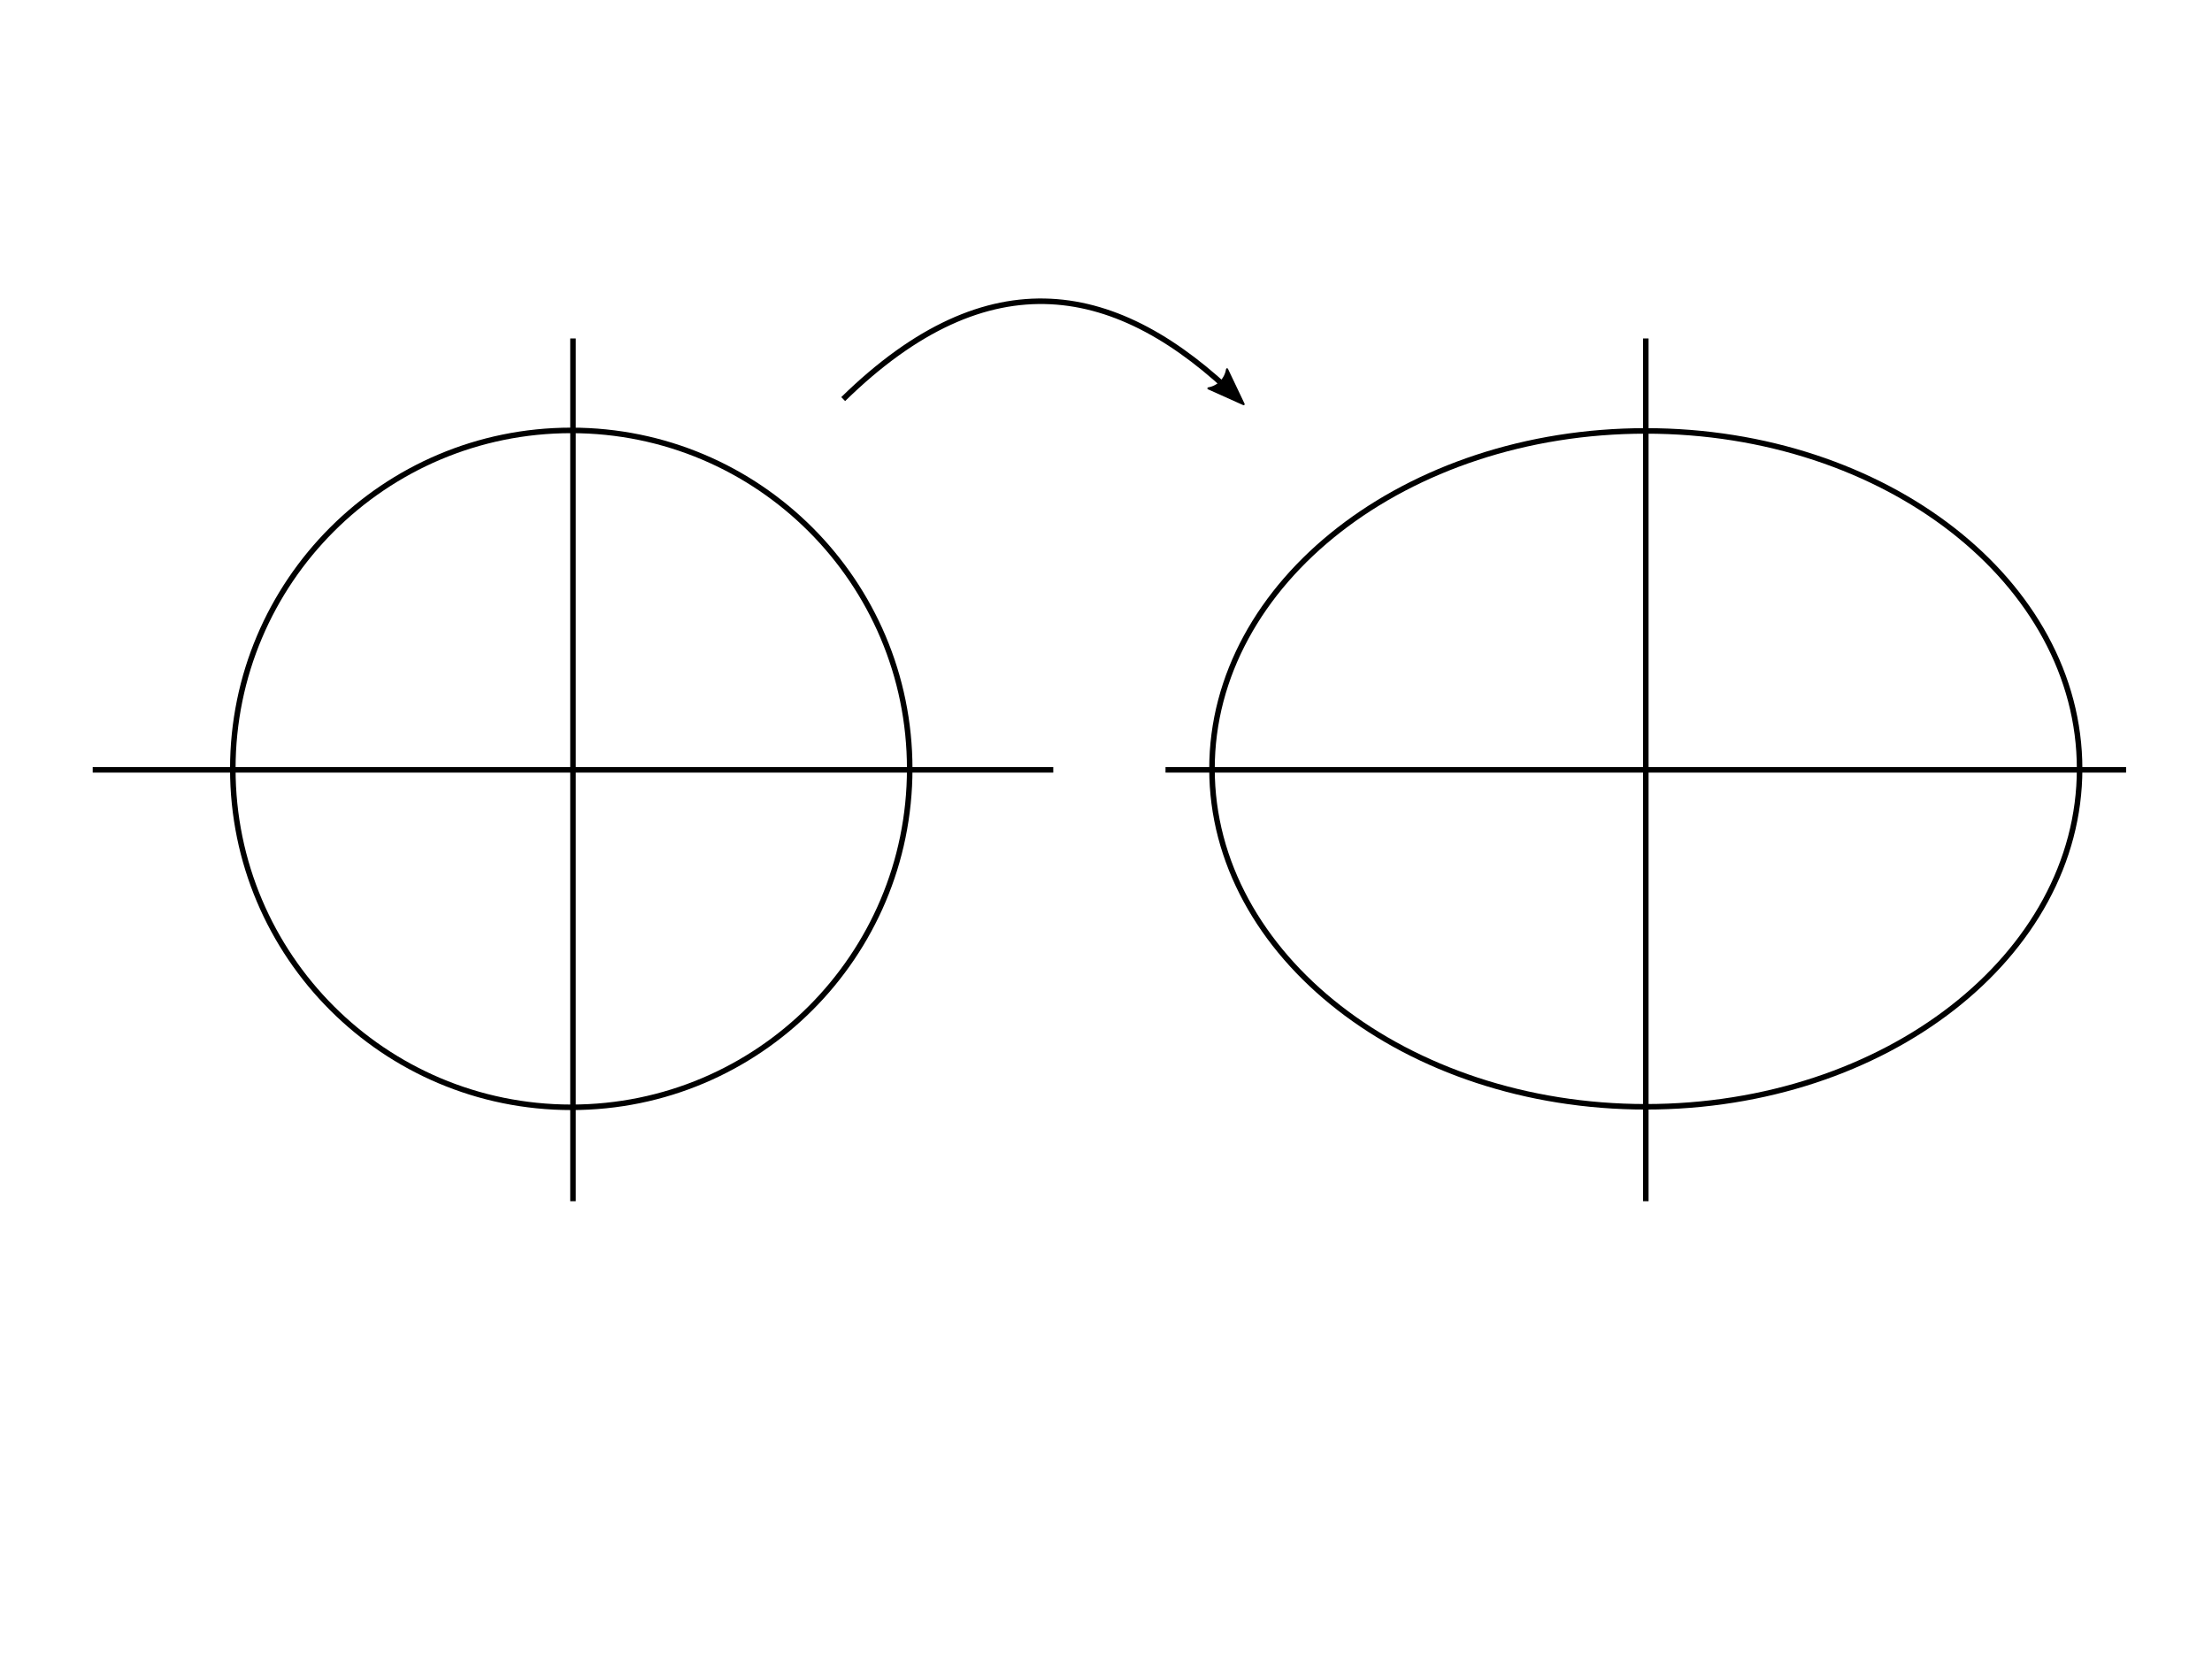
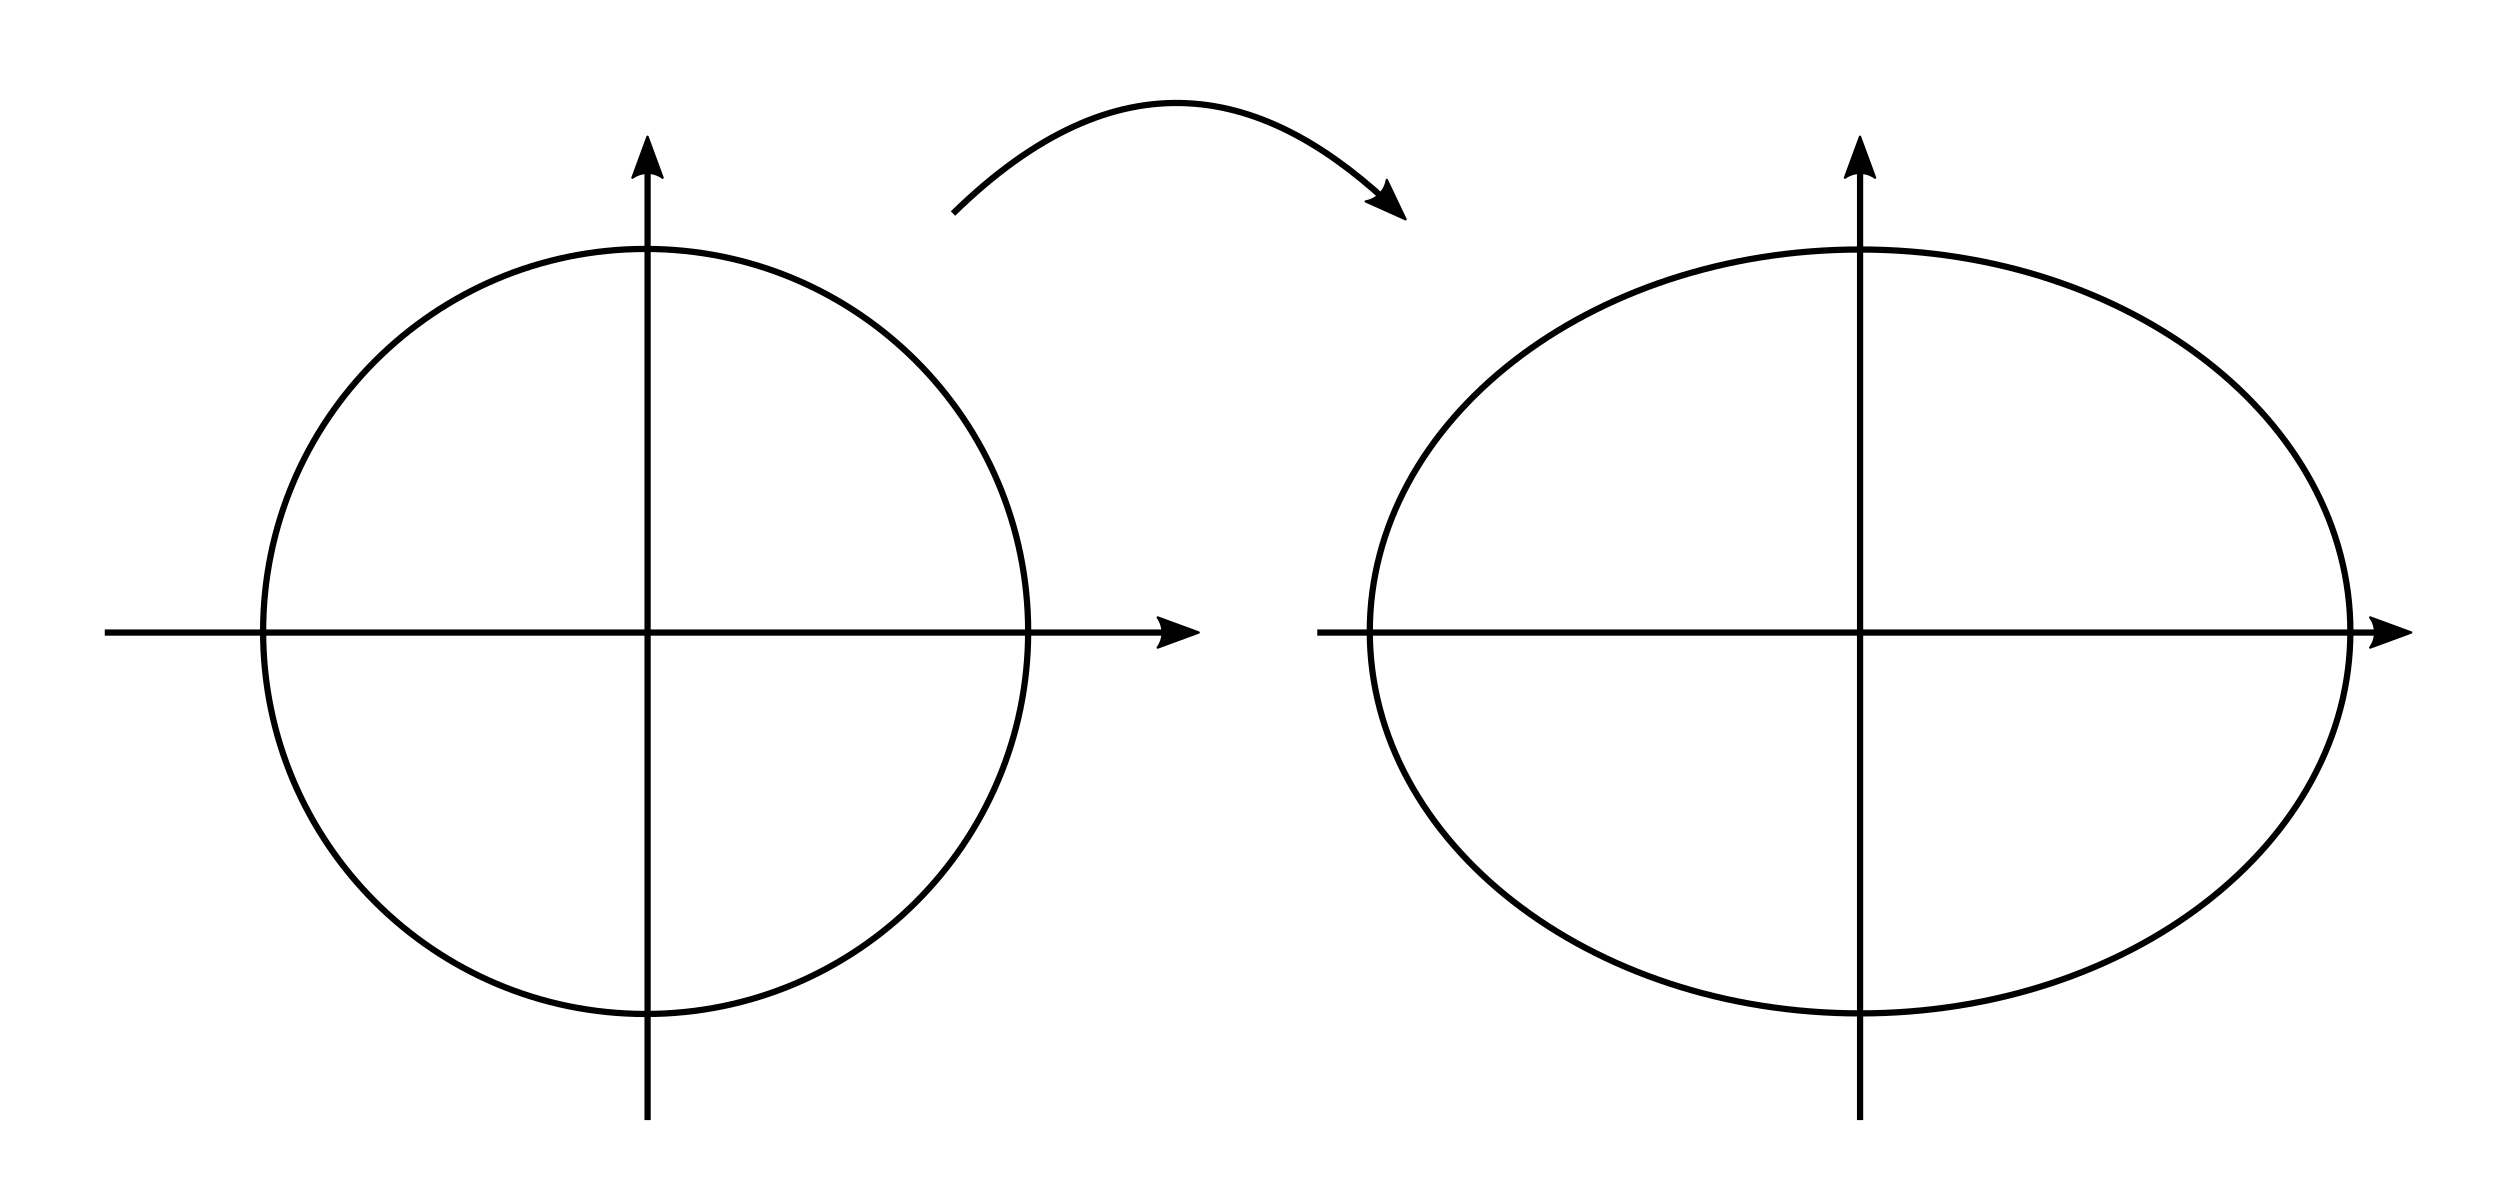
- <svg xmlns="http://www.w3.org/2000/svg" width="400" height="300" viewBox="0 0 400 300" id="svg2" version="1.1">
+ <svg xmlns="http://www.w3.org/2000/svg" width="400" height="190" viewBox="0 0 400 190" id="svg2" version="1.1">
  <defs id="defs4">
-     <marker orient="auto" refY="0.0" refX="0.0" id="Arrow2Mend" style="overflow:visible;">
-       <path id="path866" style="fill-rule:evenodd;stroke-width:0.625;stroke-linejoin:round;stroke:#000000;stroke-opacity:1;fill:#000000;fill-opacity:1" d="M 8.719,4.034 L -2.207,0.016 L 8.719,-4.002 C 6.973,-1.63 6.983,1.616 8.719,4.034 z " transform="scale(0.6) rotate(180) translate(0,0)" />
+     <marker style="overflow:visible" id="marker1180" refX="0" refY="0" orient="auto">
+       <path transform="scale(-0.6)" d="M 8.719,4.034 -2.207,0.016 8.719,-4.002 c -1.745,2.372 -1.735,5.617 -6e-7,8.035 z" style="fill:#000000;fill-opacity:1;fill-rule:evenodd;stroke:#000000;stroke-width:0.625;stroke-linejoin:round;stroke-opacity:1" id="path1178" />
+     </marker>
+     <marker style="overflow:visible" id="marker1146" refX="0" refY="0" orient="auto">
+       <path transform="scale(-0.6)" d="M 8.719,4.034 -2.207,0.016 8.719,-4.002 c -1.745,2.372 -1.735,5.617 -6e-7,8.035 z" style="fill:#000000;fill-opacity:1;fill-rule:evenodd;stroke:#000000;stroke-width:0.625;stroke-linejoin:round;stroke-opacity:1" id="path1144" />
+     </marker>
+     <marker style="overflow:visible" id="marker1118" refX="0" refY="0" orient="auto">
+       <path transform="scale(-0.6)" d="M 8.719,4.034 -2.207,0.016 8.719,-4.002 c -1.745,2.372 -1.735,5.617 -6e-7,8.035 z" style="fill:#000000;fill-opacity:1;fill-rule:evenodd;stroke:#000000;stroke-width:0.625;stroke-linejoin:round;stroke-opacity:1" id="path1116" />
+     </marker>
+     <marker orient="auto" refY="0" refX="0" id="marker1090" style="overflow:visible">
+       <path id="path854" style="fill:#000000;fill-opacity:1;fill-rule:evenodd;stroke:#000000;stroke-width:0.625;stroke-linejoin:round;stroke-opacity:1" d="M 8.719,4.034 -2.207,0.016 8.719,-4.002 c -1.745,2.372 -1.735,5.617 -6e-7,8.035 z" transform="scale(-0.6)" />
+     </marker>
+     <marker orient="auto" refY="0" refX="0" id="Arrow2Mend" style="overflow:visible">
+       <path id="path866" style="fill:#000000;fill-opacity:1;fill-rule:evenodd;stroke:#000000;stroke-width:0.625;stroke-linejoin:round;stroke-opacity:1" d="M 8.719,4.034 -2.207,0.016 8.719,-4.002 c -1.745,2.372 -1.735,5.617 -6e-7,8.035 z" transform="scale(-0.6)" />
    </marker>
  </defs>
-   <g id="layer1" transform="translate(0,-752.3622)">
-     <path style="fill:none;stroke:#000000;stroke-width:1px;stroke-linecap:butt;stroke-linejoin:miter;stroke-opacity:1" d="M 16.762,891.572 H 190.465" id="path812" />
-     <path style="fill:none;stroke:#000000;stroke-width:1px;stroke-linecap:butt;stroke-linejoin:miter;stroke-opacity:1" d="M 103.613,969.579 V 813.565" id="path814" />
-     <path style="fill:none;stroke:#000000;stroke-width:1px;stroke-linecap:butt;stroke-linejoin:miter;stroke-opacity:1" d="M 210.762,891.572 H 384.465" id="path812-3" />
-     <path style="fill:none;stroke:#000000;stroke-width:1px;stroke-linecap:butt;stroke-linejoin:miter;stroke-opacity:1" d="M 297.613,969.579 V 813.565" id="path814-6" />
-     <circle style="fill:none;fill-opacity:1;stroke:#000000;stroke-width:1;stroke-linecap:round;stroke-linejoin:round;stroke-miterlimit:4;stroke-dasharray:none;stroke-opacity:1" id="path836" cx="103.302" cy="891.395" r="61.203" />
-     <ellipse style="fill:none;fill-opacity:1;stroke:#000000;stroke-width:1;stroke-linecap:round;stroke-linejoin:round;stroke-miterlimit:4;stroke-dasharray:none;stroke-opacity:1" id="path836-7" cx="297.613" cy="891.395" rx="78.446" ry="61.111" />
-     <path style="fill:none;stroke:#000000;stroke-width:1px;stroke-linecap:butt;stroke-linejoin:miter;stroke-opacity:1;marker-end:url(#Arrow2Mend)" d="m 152.476,824.532 c 26.406,-25.855 49.763,-21.219 71.462,0" id="path837" />
+   <g id="layer1" transform="translate(0,-862.3622)">
+     <path style="fill:none;stroke:#000000;stroke-width:1px;stroke-linecap:butt;stroke-linejoin:miter;stroke-opacity:1;marker-end:url(#marker1090)" d="M 16.762,963.572 H 190.465" id="path812" />
+     <path style="fill:none;stroke:#000000;stroke-width:1px;stroke-linecap:butt;stroke-linejoin:miter;stroke-opacity:1;marker-end:url(#marker1180)" d="M 103.613,1041.579 V 885.565" id="path814" />
+     <path style="fill:none;stroke:#000000;stroke-width:1px;stroke-linecap:butt;stroke-linejoin:miter;stroke-opacity:1;marker-end:url(#marker1146)" d="M 210.762,963.572 H 384.465" id="path812-3" />
+     <path style="fill:none;stroke:#000000;stroke-width:1px;stroke-linecap:butt;stroke-linejoin:miter;stroke-opacity:1;marker-end:url(#marker1118)" d="M 297.613,1041.579 V 885.565" id="path814-6" />
+     <circle style="fill:none;fill-opacity:1;stroke:#000000;stroke-width:1;stroke-linecap:round;stroke-linejoin:round;stroke-miterlimit:4;stroke-dasharray:none;stroke-opacity:1" id="path836" cx="103.302" cy="963.395" r="61.203" />
+     <ellipse style="fill:none;fill-opacity:1;stroke:#000000;stroke-width:1;stroke-linecap:round;stroke-linejoin:round;stroke-miterlimit:4;stroke-dasharray:none;stroke-opacity:1" id="path836-7" cx="297.613" cy="963.395" rx="78.446" ry="61.111" />
+     <path style="fill:none;stroke:#000000;stroke-width:1px;stroke-linecap:butt;stroke-linejoin:miter;stroke-opacity:1;marker-end:url(#Arrow2Mend)" d="m 152.476,896.532 c 26.406,-25.855 49.763,-21.219 71.462,0" id="path837" />
  </g>
</svg>
